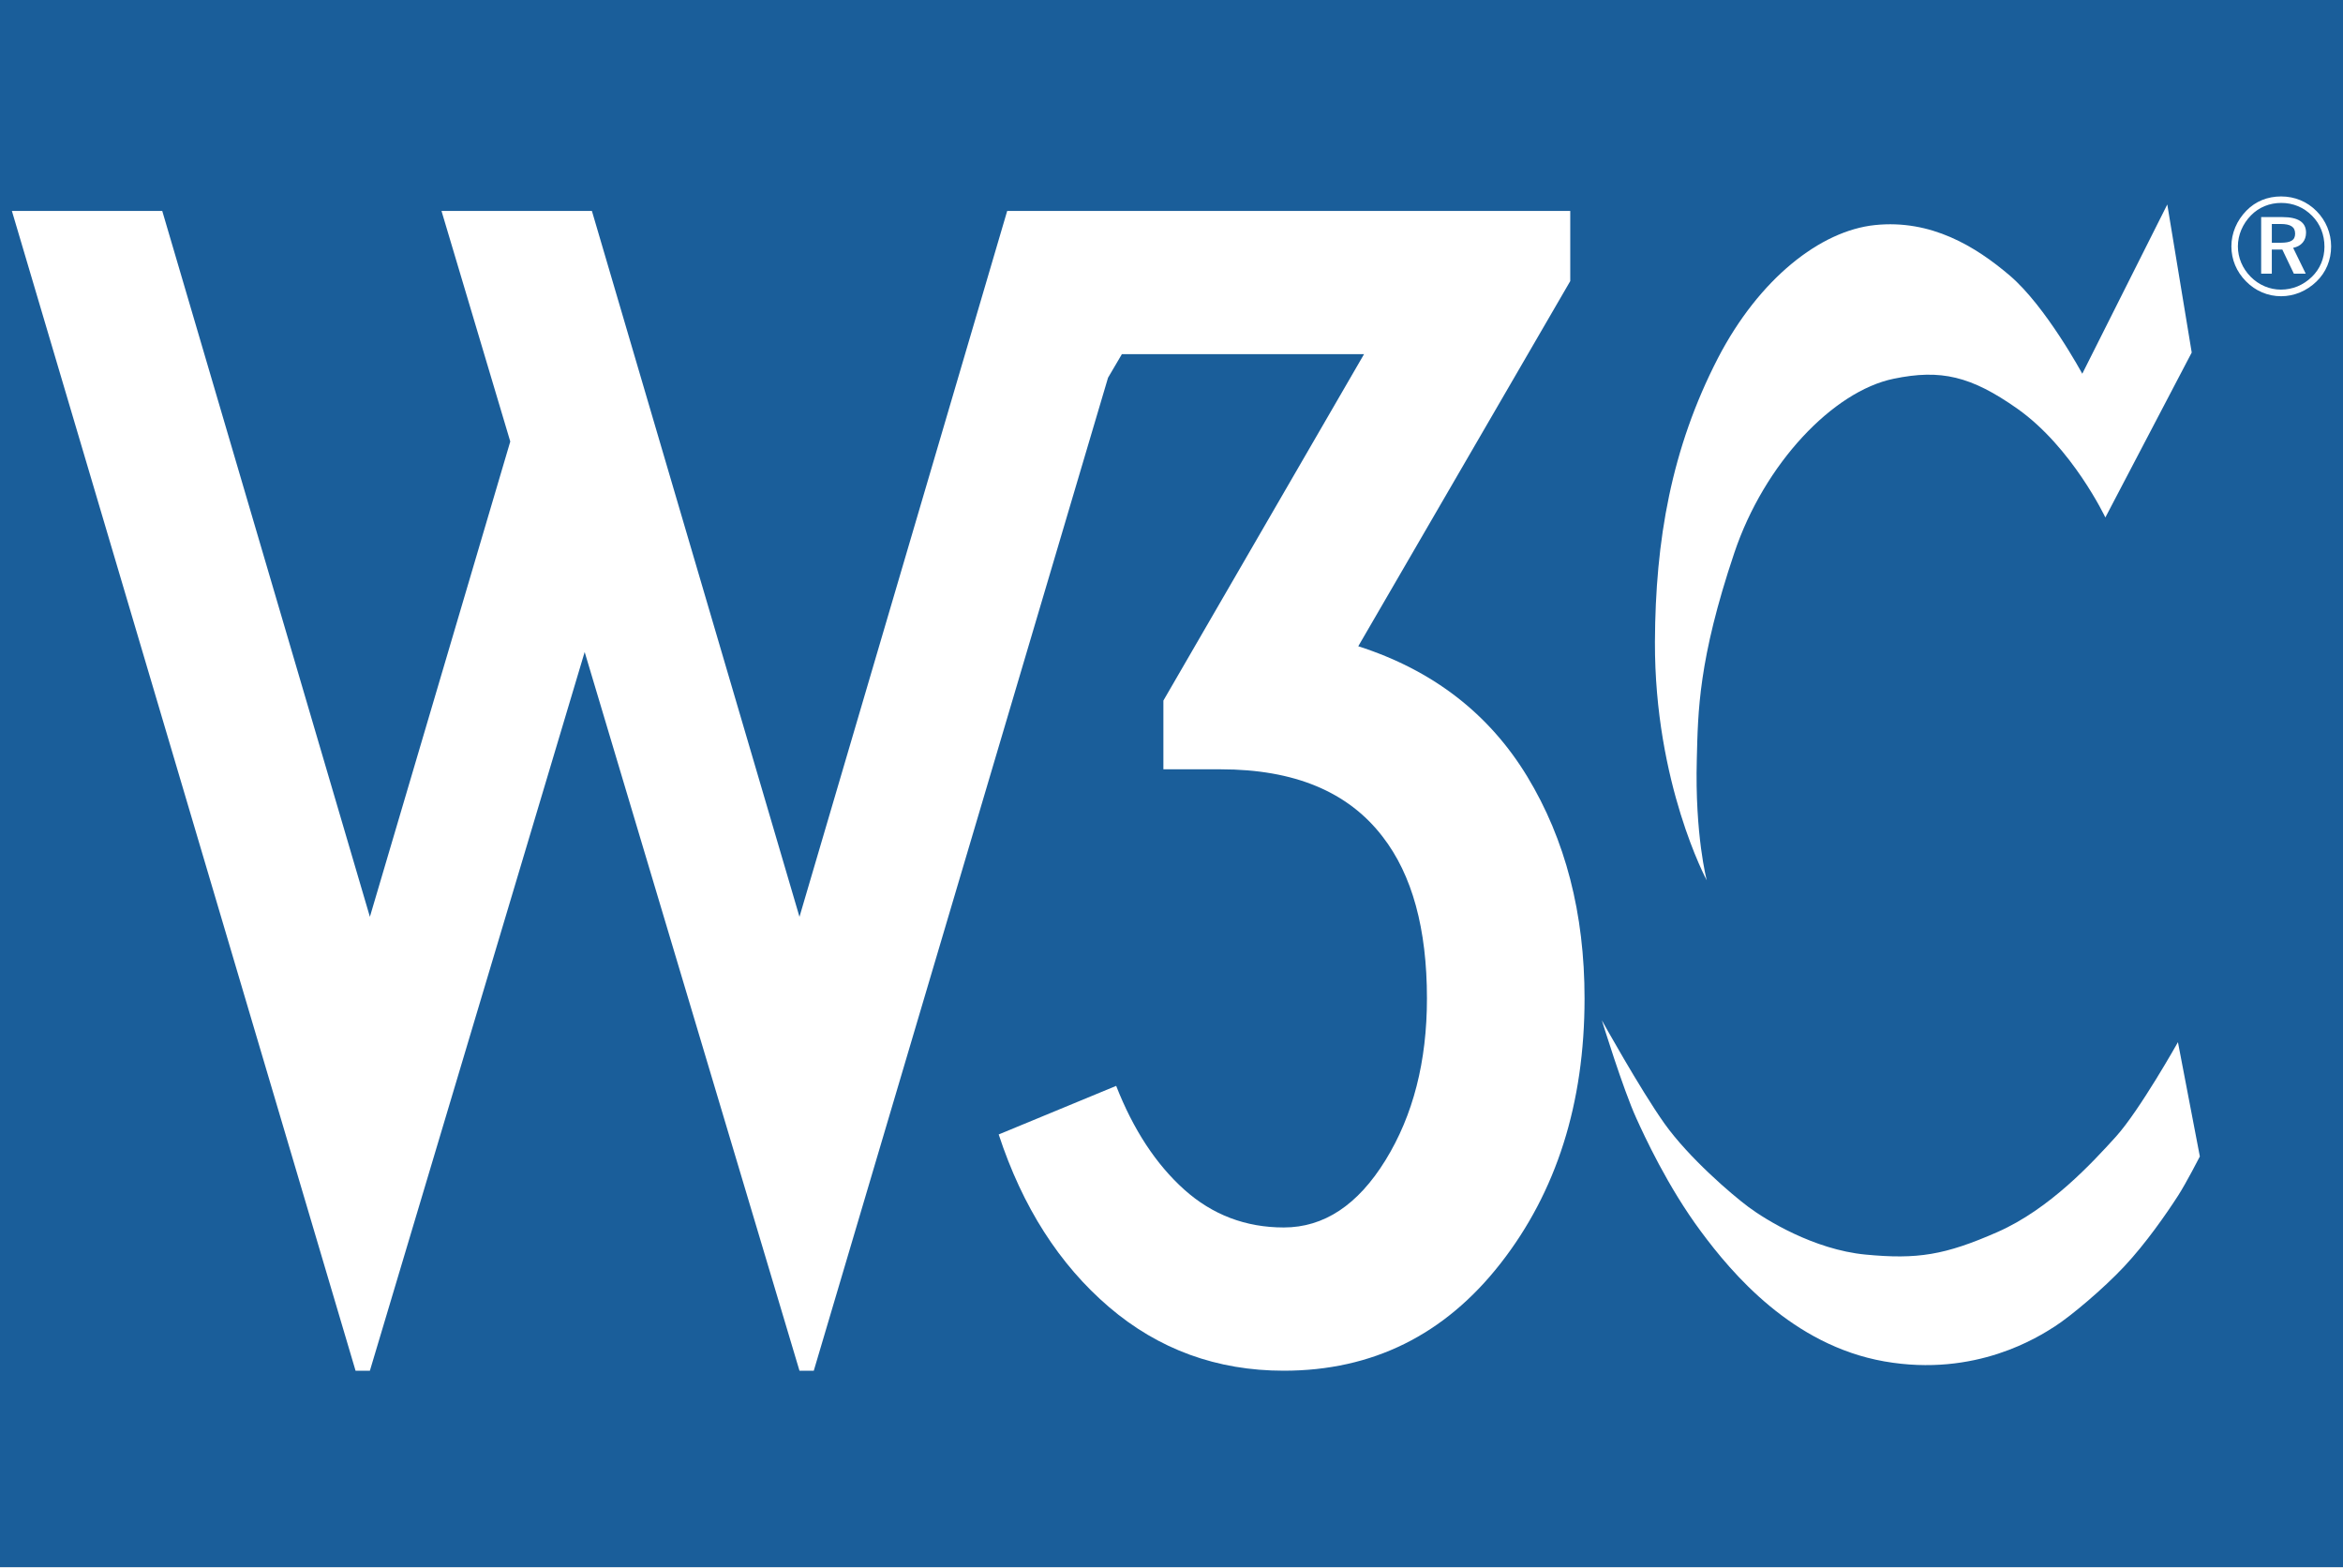
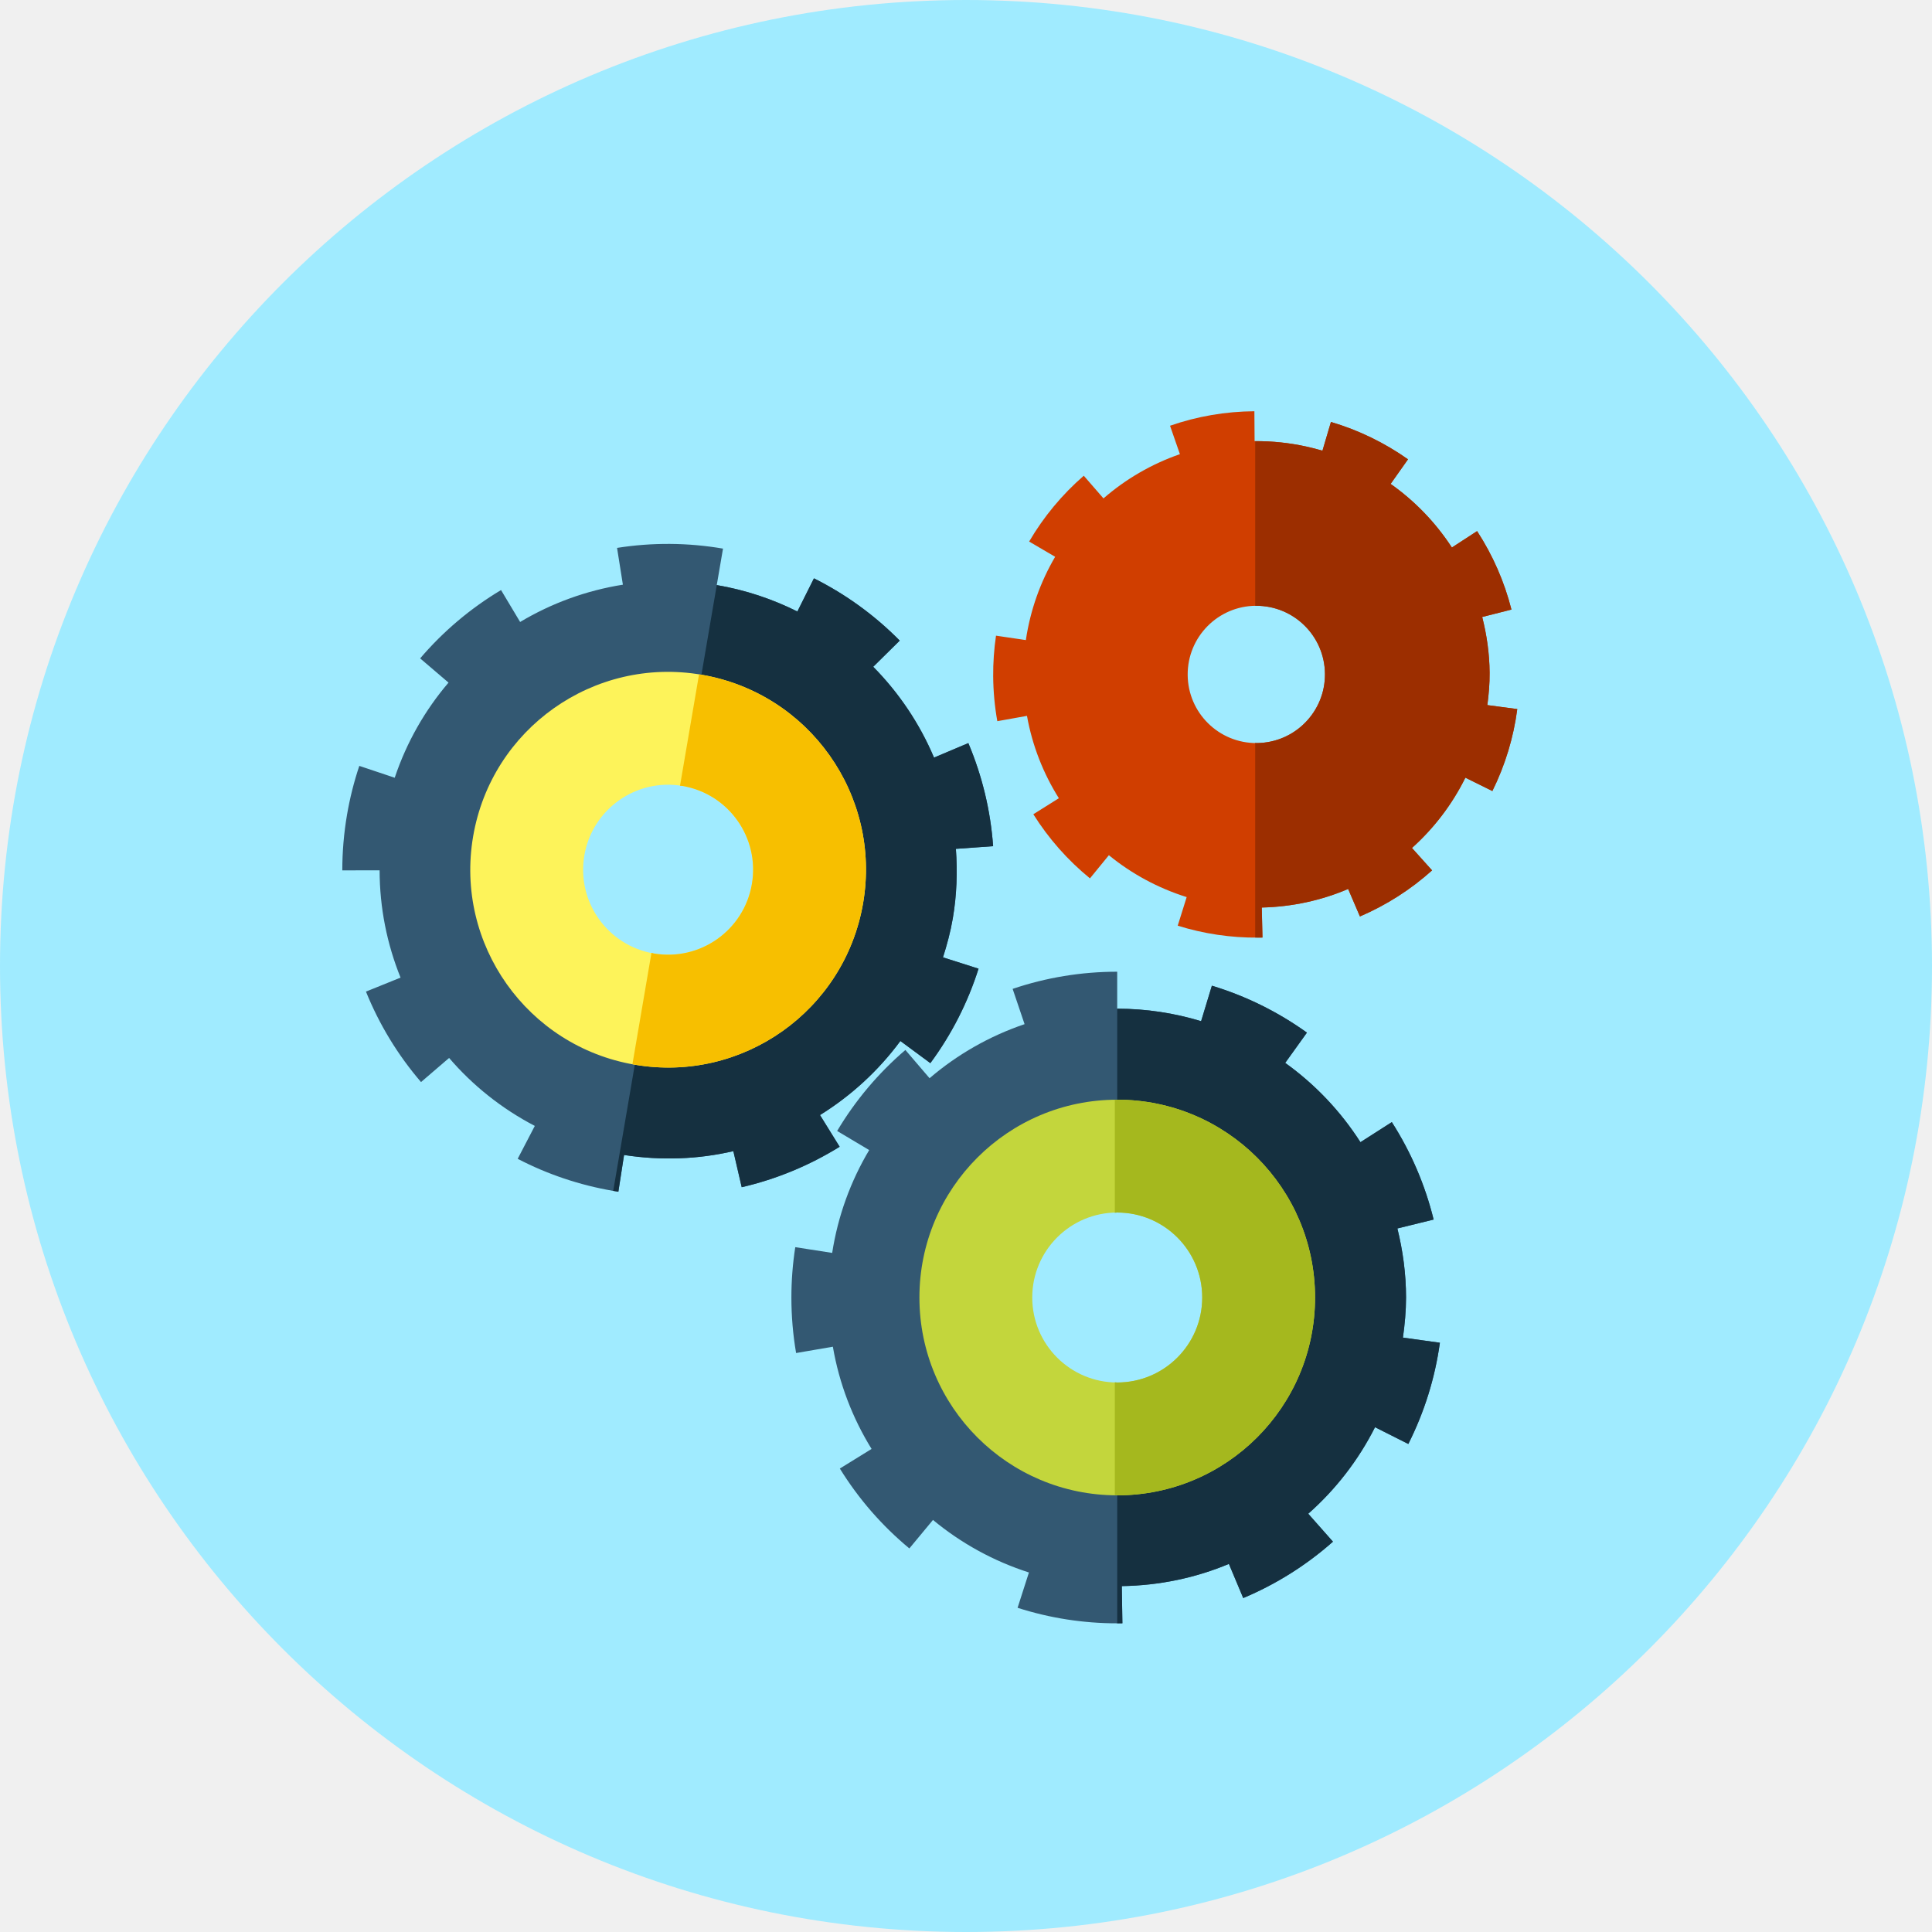
- <svg xmlns="http://www.w3.org/2000/svg" version="1.1" id="Layer_1" viewBox="0 0 154 103">
-   <rect x="0" y="0" width="154" height="103" fill="#1a5e9a" />
-   <g transform="translate(0 12.5)">
-     <g>
-       <path fill="#FFFFFF" d="M100.383,38.538c-2.512-4.137-6.217-6.994-11.107-8.563l13.933-24V1.366H76.076h-9.584H66.2L52.548,47.757    L38.905,1.366h-9.886l4.52,15.153l-9.227,31.238L10.665,1.366H0.782L23.37,77.59h0.942l14.117-47.236L52.548,77.59h0.94    l19.341-65.265l0.909-1.547h15.917L76.467,33.545v4.518h3.772c4.836,0,8.373,1.475,10.636,4.426    c1.945,2.506,2.915,6.051,2.915,10.631c0,4.143-0.907,7.688-2.726,10.635c-1.819,2.951-4.047,4.42-6.683,4.42    c-2.506,0-4.692-0.829-6.547-2.491c-1.847-1.659-3.344-3.935-4.47-6.815l-7.722,3.193c1.566,4.77,3.986,8.547,7.247,11.34    c3.259,2.788,7.097,4.188,11.491,4.188c5.828,0,10.581-2.354,14.252-7.057c3.674-4.704,5.517-10.512,5.517-17.413    C104.15,47.537,102.889,42.673,100.383,38.538z" />
-       <g>
-         <path fill="#FFFFFF" d="M142.451,0.939l1.606,9.73l-5.677,10.841c0,0-2.176-4.603-5.783-7.148     c-3.045-2.145-5.034-2.611-8.131-1.969c-3.987,0.822-8.507,5.582-10.477,11.454c-2.363,7.028-2.383,10.427-2.462,13.552     c-0.133,5.002,0.655,7.963,0.655,7.963s-3.438-6.36-3.407-15.682c0.028-6.652,1.069-12.689,4.141-18.643     c2.713-5.229,6.742-8.372,10.316-8.744c3.692-0.384,6.616,1.398,8.875,3.325c2.366,2.021,4.756,6.446,4.756,6.446L142.451,0.939z     " />
-         <path fill="#FFFFFF" d="M143.151,55.996c0,0-2.511,4.474-4.068,6.201c-1.563,1.722-4.351,4.765-7.799,6.281     c-3.454,1.517-5.258,1.806-8.671,1.479c-3.404-0.327-6.571-2.296-7.681-3.121c-1.106-0.822-3.936-3.248-5.537-5.5     c-1.604-2.262-4.109-6.777-4.109-6.777s1.392,4.527,2.27,6.447c0.502,1.104,2.048,4.482,4.239,7.427     c2.038,2.754,6.011,7.477,12.052,8.544c6.041,1.064,10.186-1.644,11.211-2.298c1.025-0.656,3.19-2.472,4.558-3.936     c1.431-1.526,2.782-3.477,3.536-4.645c0.552-0.856,1.439-2.59,1.439-2.59L143.151,55.996z" />
-         <path fill-rule="evenodd" clip-rule="evenodd" fill="#FFFFFF" d="M149.896,2.222c0.654,0,0.957,0.184,0.957,0.639     c0,0.436-0.303,0.593-0.938,0.593h-0.593V2.222H149.896L149.896,2.222z M150.022,1.768h-1.401v3.72h0.7V3.901h0.691l0.758,1.586     h0.781l-0.828-1.697c0.537-0.108,0.848-0.473,0.848-1.002C151.571,2.113,151.061,1.768,150.022,1.768L150.022,1.768z      M152.781,3.718c0,0.758-0.291,1.46-0.828,1.978c-0.563,0.548-1.265,0.839-2.039,0.839c-0.729,0-1.447-0.3-1.986-0.847     c-0.537-0.548-0.836-1.249-0.836-1.996c0-0.749,0.311-1.478,0.865-2.042c0.52-0.53,1.22-0.813,1.983-0.813     c0.783,0,1.485,0.292,2.032,0.849C152.5,2.214,152.781,2.926,152.781,3.718L152.781,3.718z M149.932,0.411     c-0.885,0-1.676,0.316-2.276,0.929c-0.636,0.649-0.992,1.486-0.992,2.352c0,0.867,0.337,1.667,0.956,2.295     c0.628,0.639,1.44,0.983,2.312,0.983c0.856,0,1.684-0.344,2.331-0.973c0.62-0.601,0.956-1.403,0.956-2.305     c0-0.876-0.347-1.697-0.948-2.307C151.645,0.746,150.825,0.411,149.932,0.411L149.932,0.411z" />
-       </g>
-     </g>
+ <svg xmlns="http://www.w3.org/2000/svg" height="16px" width="16px" version="1.1" id="Layer_1" viewBox="0 0 512 512" xml:space="preserve">
+   <g>
+     <circle style="fill:#A0EBFF;" cx="256" cy="256" r="256" />
+     <path style="fill:#335872;" d="M364.396,378.225l8.822,4.444c4.255-8.438,7.071-17.464,8.371-26.829l-9.8-1.362   c0.486-3.482,0.824-7.009,0.824-10.624c0-6.318-0.85-12.426-2.294-18.299l9.605-2.36c-2.253-9.165-5.98-17.853-11.08-25.825   l-8.315,5.32c-5.258-8.212-12.027-15.34-19.937-21.012l5.755-8.023c-7.69-5.514-16.164-9.702-25.19-12.436l-2.852,9.405   c-7.04-2.135-14.5-3.308-22.236-3.308v-9.8c-9.477,0-18.801,1.531-27.709,4.547l3.164,9.349   c-9.334,3.164-17.853,8.054-25.18,14.326l-6.41-7.485c-7.173,6.144-13.256,13.363-18.084,21.463l8.494,5.064   c-4.9,8.218-8.279,17.418-9.81,27.254l-9.779-1.521c-0.681,4.388-1.029,8.878-1.029,13.348c0,4.931,0.42,9.882,1.249,14.705   l9.743-1.674c1.684,9.8,5.222,18.939,10.26,27.09l-8.412,5.197c4.956,8.023,11.151,15.145,18.422,21.171l6.262-7.552   c7.419,6.154,16.031,10.911,25.426,13.926l-3.005,9.359c8.509,2.729,17.393,4.116,26.399,4.116l1.372-0.01l-0.154-9.851   c10.045-0.159,19.63-2.212,28.38-5.883l3.799,9.047c8.689-3.645,16.691-8.673,23.777-14.94l-6.548-7.404   C353.971,394.726,359.992,386.964,364.396,378.225z M296.079,376.735c-18.161,0-32.881-14.72-32.881-32.881   c0-18.161,14.72-32.881,32.881-32.881s32.881,14.72,32.881,32.881C328.96,362.015,314.24,376.735,296.079,376.735z" />
+     <path style="fill:#153040;" d="M371.794,354.478c0.486-3.482,0.824-7.009,0.824-10.624c0-6.318-0.85-12.426-2.294-18.299   l9.605-2.36c-2.253-9.165-5.98-17.853-11.08-25.825l-8.315,5.32c-5.258-8.212-12.027-15.34-19.937-21.012l5.755-8.023   c-7.69-5.514-16.164-9.702-25.19-12.436l-2.852,9.405c-7.04-2.135-14.5-3.308-22.236-3.308v43.658   c18.161,0,32.881,14.72,32.881,32.881s-14.72,32.881-32.881,32.881v53.458l1.372-0.01l-0.154-9.851   c10.045-0.159,19.63-2.212,28.38-5.883l3.799,9.047c8.689-3.645,16.691-8.673,23.777-14.94l-6.548-7.404   c7.265-6.426,13.286-14.188,17.695-22.927l8.822,4.444c4.255-8.438,7.071-17.464,8.371-26.829L371.794,354.478z" />
+     <path style="fill:#C3D63C;" d="M296.079,291.43c-28.954,0-52.424,23.47-52.424,52.424c0,28.954,23.47,52.424,52.424,52.424   c28.954,0,52.424-23.47,52.424-52.424C348.503,314.9,325.033,291.43,296.079,291.43z M296.079,366.377   c-12.436,0-22.523-10.081-22.523-22.523c0-12.436,10.081-22.523,22.523-22.523c12.436,0,22.523,10.081,22.523,22.523   C318.602,356.296,308.516,366.377,296.079,366.377z" />
+     <path style="fill:#A5B81E;" d="M296.079,291.43l-0.64,0.031v29.937l0.64-0.067c12.436,0,22.523,10.081,22.523,22.523   c0,12.442-10.081,22.523-22.523,22.523l-0.64-0.067v29.937l0.64,0.031c28.954,0,52.424-23.47,52.424-52.424   C348.503,314.9,325.033,291.43,296.079,291.43z" />
+     <path style="fill:#335872;" d="M238.612,275.866l7.946,5.868c5.612-7.598,9.912-16.026,12.769-25.032l-9.426-2.995   c1.065-3.348,1.992-6.769,2.601-10.332c1.065-6.226,1.254-12.39,0.819-18.422l9.866-0.707c-0.676-9.416-2.888-18.606-6.569-27.32   l-9.093,3.845c-3.799-8.98-9.272-17.147-16.113-24.069l7.025-6.938c-6.651-6.733-14.3-12.283-22.733-16.502l-4.393,8.791   c-6.579-3.292-13.732-5.699-21.361-7.004l1.654-9.661c-9.344-1.597-18.79-1.659-28.078-0.189l1.546,9.748   c-9.733,1.546-18.954,4.931-27.233,9.882l-5.059-8.458c-8.105,4.849-15.319,10.941-21.437,18.109l7.521,6.42   c-6.216,7.276-11.095,15.775-14.259,25.211l-9.385-3.144c-1.413,4.209-2.509,8.576-3.261,12.984   c-0.829,4.859-1.249,9.81-1.244,14.705l9.887-0.01c0.01,9.943,1.961,19.548,5.55,28.431l-9.17,3.707   c3.533,8.74,8.443,16.809,14.592,23.972l7.444-6.39c6.277,7.316,13.962,13.455,22.712,18.012l-4.536,8.719   c7.926,4.127,16.451,6.984,25.329,8.504l1.357,0.22l1.51-9.738c9.928,1.536,19.722,1.132,28.964-1.019l2.217,9.559   c9.18-2.13,17.91-5.74,25.953-10.721l-5.207-8.402C225.551,290.381,232.796,283.745,238.612,275.866z M171.52,262.892   c-17.9-3.062-29.932-20.05-26.87-37.949c3.062-17.9,20.05-29.932,37.949-26.87c17.9,3.057,29.932,20.05,26.87,37.949   C206.408,253.921,189.42,265.953,171.52,262.892z" />
+     <path style="fill:#153040;" d="M249.902,253.711c1.065-3.348,1.992-6.769,2.601-10.332c1.065-6.226,1.254-12.39,0.819-18.422   l9.866-0.707c-0.676-9.416-2.888-18.606-6.569-27.32l-9.093,3.845c-3.799-8.98-9.272-17.147-16.113-24.069l7.025-6.938   c-6.651-6.733-14.3-12.283-22.733-16.502l-4.393,8.791c-6.579-3.292-13.732-5.699-21.361-7.004l-7.357,43.034   c17.9,3.062,29.932,20.05,26.87,37.949s-20.05,29.932-37.949,26.87l-9.006,52.695l1.357,0.22l1.51-9.738   c9.928,1.536,19.722,1.132,28.964-1.019l2.217,9.559c9.18-2.13,17.91-5.74,25.953-10.721l-5.207-8.402   c8.243-5.11,15.488-11.745,21.304-19.62l7.946,5.868c5.612-7.598,9.912-16.026,12.769-25.032L249.902,253.711z" />
+     <path style="fill:#FDF35A;" d="M185.892,178.806c-28.539-4.879-55.629,14.305-60.508,42.844s14.305,55.629,42.844,60.508   s55.629-14.305,60.508-42.844C233.615,210.775,214.431,183.685,185.892,178.806z M173.266,252.682   c-12.262-2.094-20.5-13.732-18.406-25.994c2.094-12.262,13.732-20.5,25.994-18.406c12.262,2.094,20.5,13.732,18.406,25.994   C197.166,246.538,185.528,254.776,173.266,252.682z" />
+     <path style="fill:#F7BF00;" d="M185.892,178.806l-0.64-0.077l-5.043,29.507l0.645,0.046c12.262,2.094,20.5,13.732,18.406,25.994   c-2.094,12.262-13.732,20.5-25.994,18.406l-0.62-0.174l-5.043,29.507l0.625,0.138c28.539,4.879,55.629-14.305,60.508-42.844   C233.615,210.775,214.431,183.685,185.892,178.806z" />
+     <path style="fill:#D03E00;" d="M394.163,186.86c0.369-2.816,0.625-5.668,0.599-8.586c-0.036-5.105-0.763-10.03-1.961-14.766   l7.747-1.966c-1.874-7.388-4.936-14.387-9.103-20.792l-6.682,4.347c-4.296-6.605-9.805-12.319-16.23-16.855l4.603-6.518   c-6.246-4.408-13.117-7.741-20.424-9.897l-2.248,7.613c-1.423-0.42-2.872-0.794-4.337-1.111c-4.393-0.963-8.96-1.459-13.645-1.423   l0,0l-0.056-7.921c-7.66,0.056-15.181,1.347-22.354,3.84l2.616,7.532c-7.521,2.611-14.372,6.61-20.255,11.725l-5.222-6.011   c-5.76,5.007-10.629,10.875-14.479,17.444l6.892,4.04c-3.907,6.666-6.584,14.121-7.762,22.072l-7.91-1.167   c-0.522,3.548-0.778,7.178-0.748,10.788c0.031,3.983,0.399,7.977,1.096,11.873l7.859-1.408c1.418,7.905,4.332,15.268,8.448,21.821   l-6.764,4.25c4.05,6.451,9.098,12.165,15.007,16.993l5.012-6.139c6.031,4.925,13.015,8.719,20.618,11.1l-2.371,7.578   c6.892,2.156,14.075,3.22,21.35,3.164l0,0l1.111-0.015l-0.184-7.956c8.115-0.189,15.841-1.905,22.892-4.92l3.123,7.286   c6.999-3,13.43-7.107,19.118-12.211l-5.33-5.939c5.832-5.233,10.65-11.54,14.157-18.627l7.153,3.538   c3.384-6.84,5.606-14.147,6.6-21.719L394.163,186.86z M314.747,178.862c-0.072-10.045,8.013-18.253,18.058-18.324   c10.045-0.077,18.253,8.008,18.324,18.058c0.02,2.514-0.471,4.91-1.377,7.091c-0.906,2.181-2.222,4.152-3.855,5.811   c-3.267,3.318-7.803,5.386-12.826,5.422C323.026,196.997,314.819,188.913,314.747,178.862z" />
+     <path style="fill:#9C2E00;" d="M394.163,186.86c0.369-2.816,0.625-5.668,0.599-8.586c-0.036-5.105-0.763-10.03-1.961-14.766   l7.747-1.966c-1.874-7.388-4.936-14.387-9.103-20.792l-6.682,4.347c-4.296-6.605-9.805-12.319-16.23-16.855l4.603-6.518   c-6.246-4.408-13.117-7.741-20.424-9.897l-2.248,7.613c-1.423-0.42-2.872-0.794-4.337-1.111c-4.342-0.952-8.858-1.439-13.486-1.418   v43.643l0.164-0.015c10.045-0.077,18.253,8.008,18.324,18.058c0.02,2.514-0.471,4.91-1.377,7.091   c-0.906,2.181-2.222,4.152-3.855,5.811c-3.267,3.318-7.803,5.386-12.826,5.422l-0.435-0.041v51.564l0.814,0.026l0,0l1.111-0.015   l-0.184-7.956c8.115-0.189,15.841-1.905,22.892-4.92l3.123,7.286c6.999-3,13.43-7.107,19.118-12.211l-5.33-5.939   c5.832-5.233,10.65-11.54,14.157-18.627l7.153,3.538c3.384-6.84,5.606-14.147,6.6-21.719L394.163,186.86z" />
  </g>
</svg>
